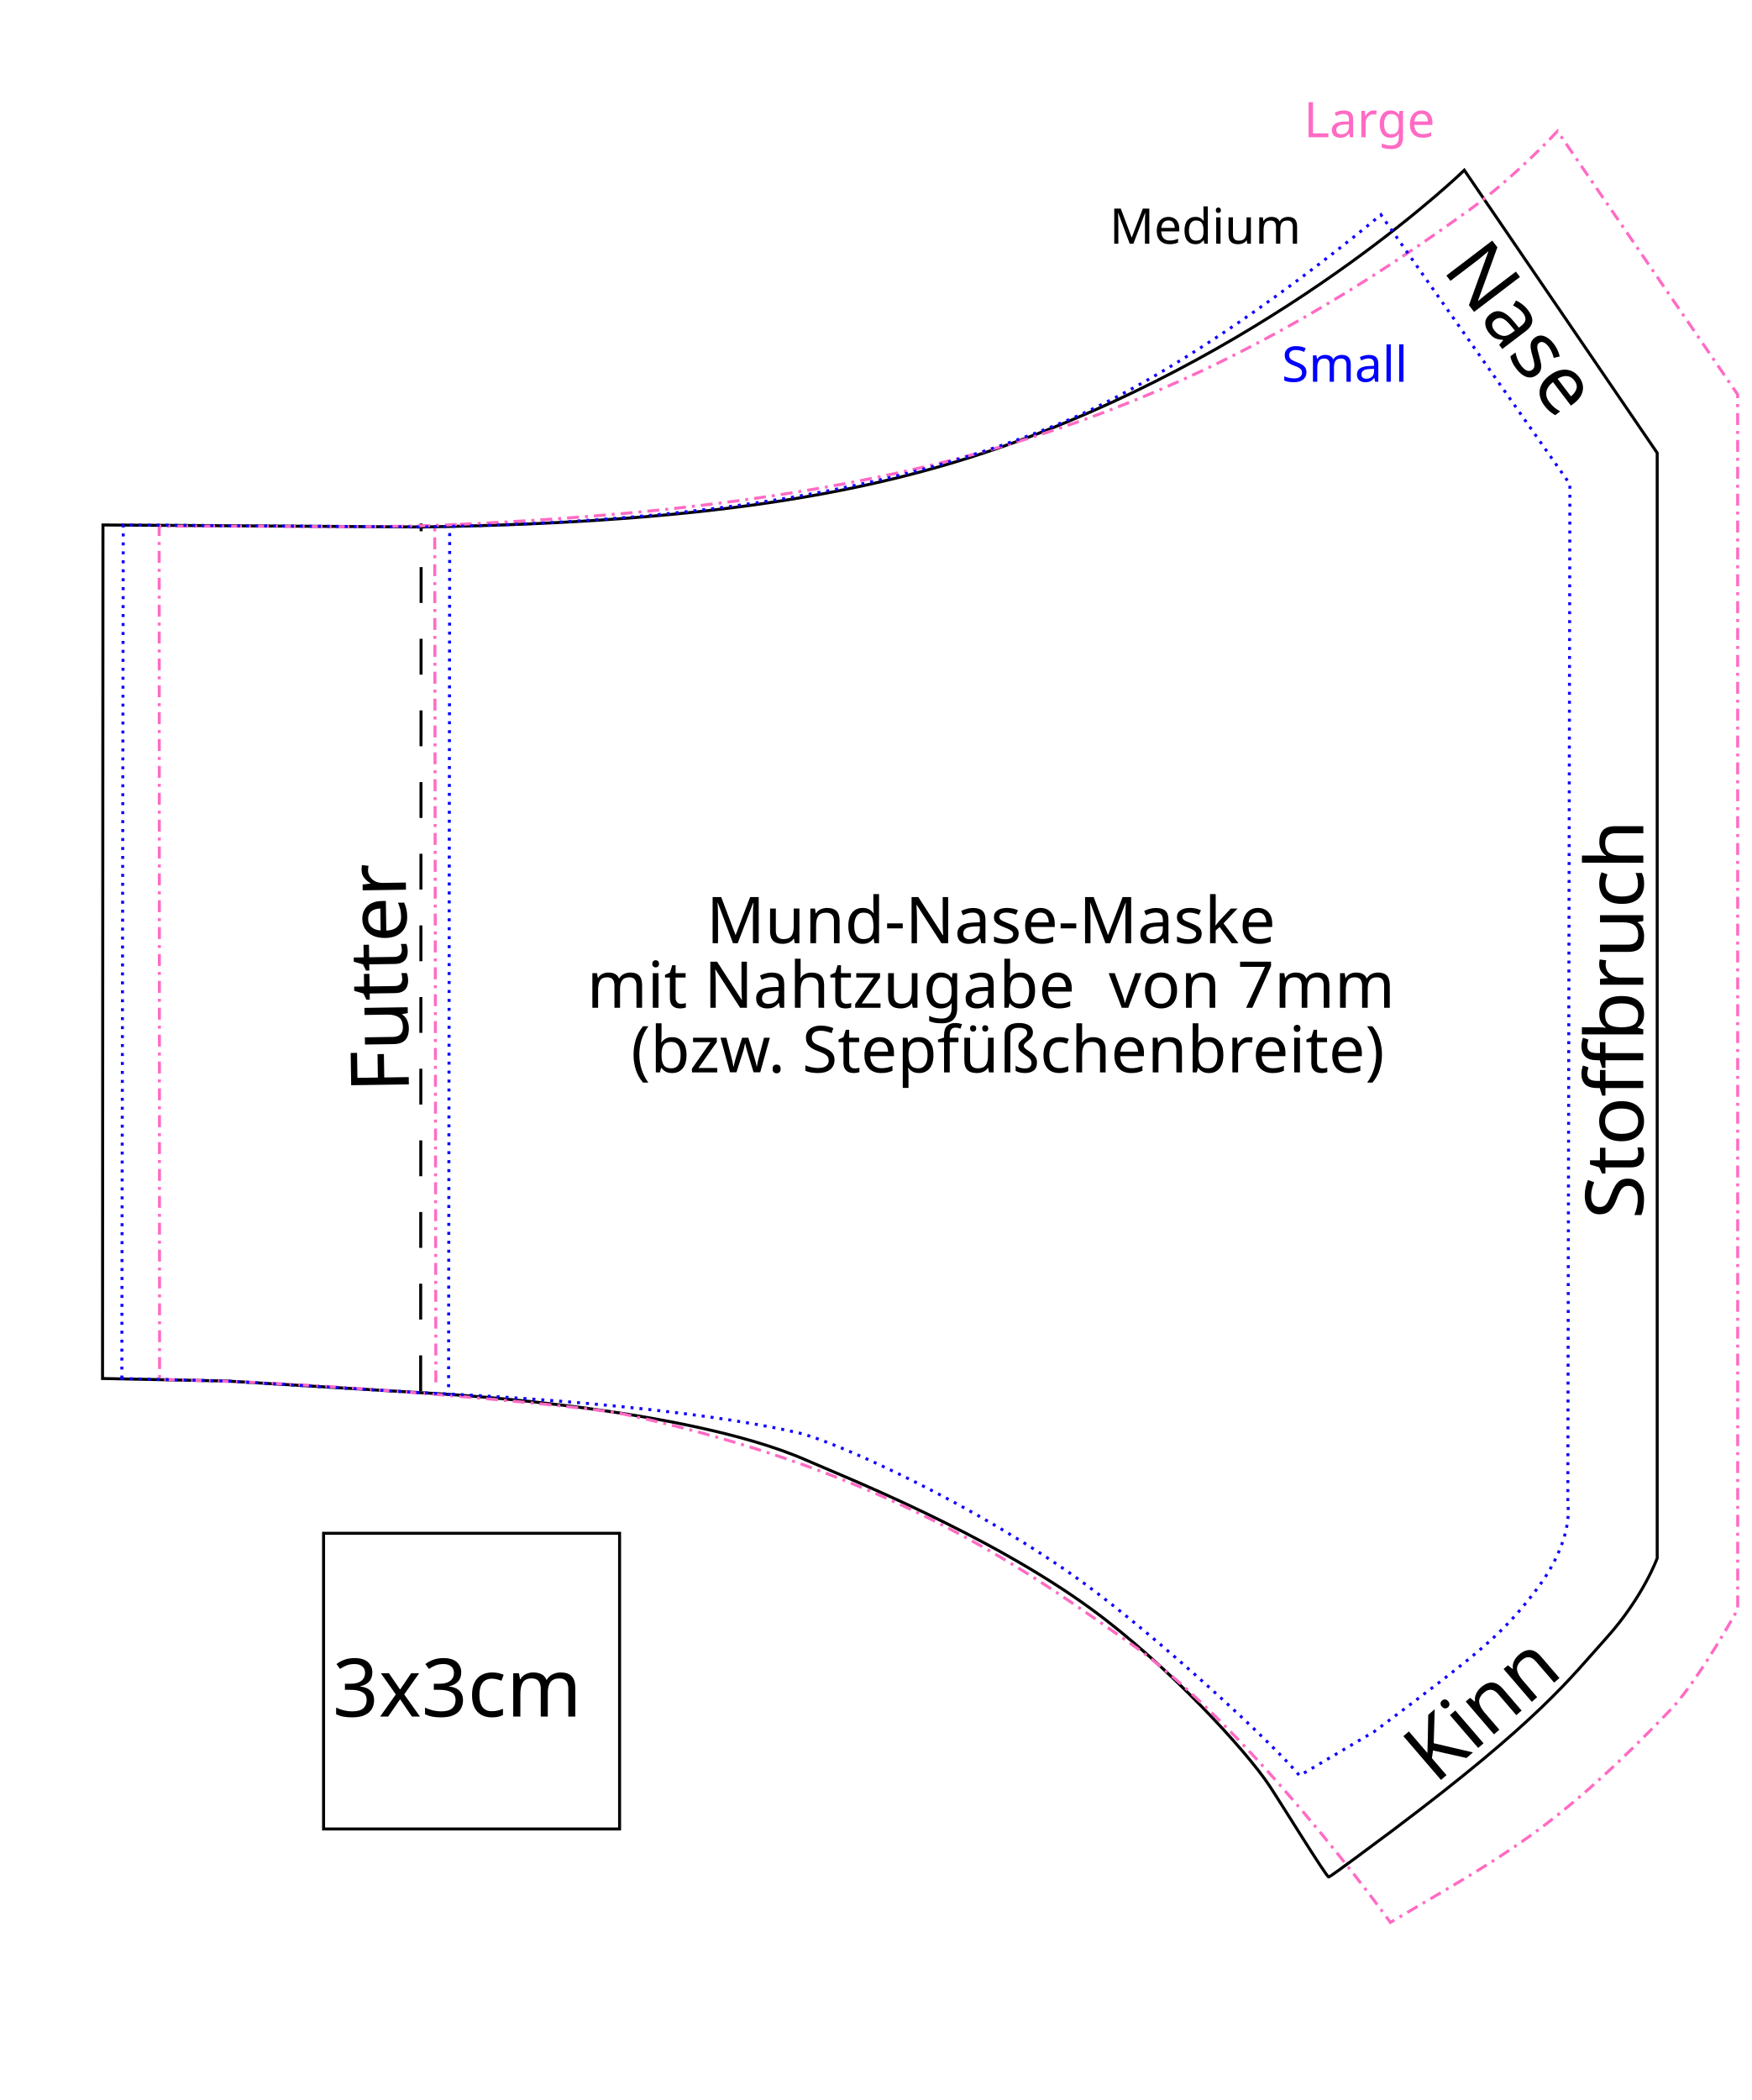
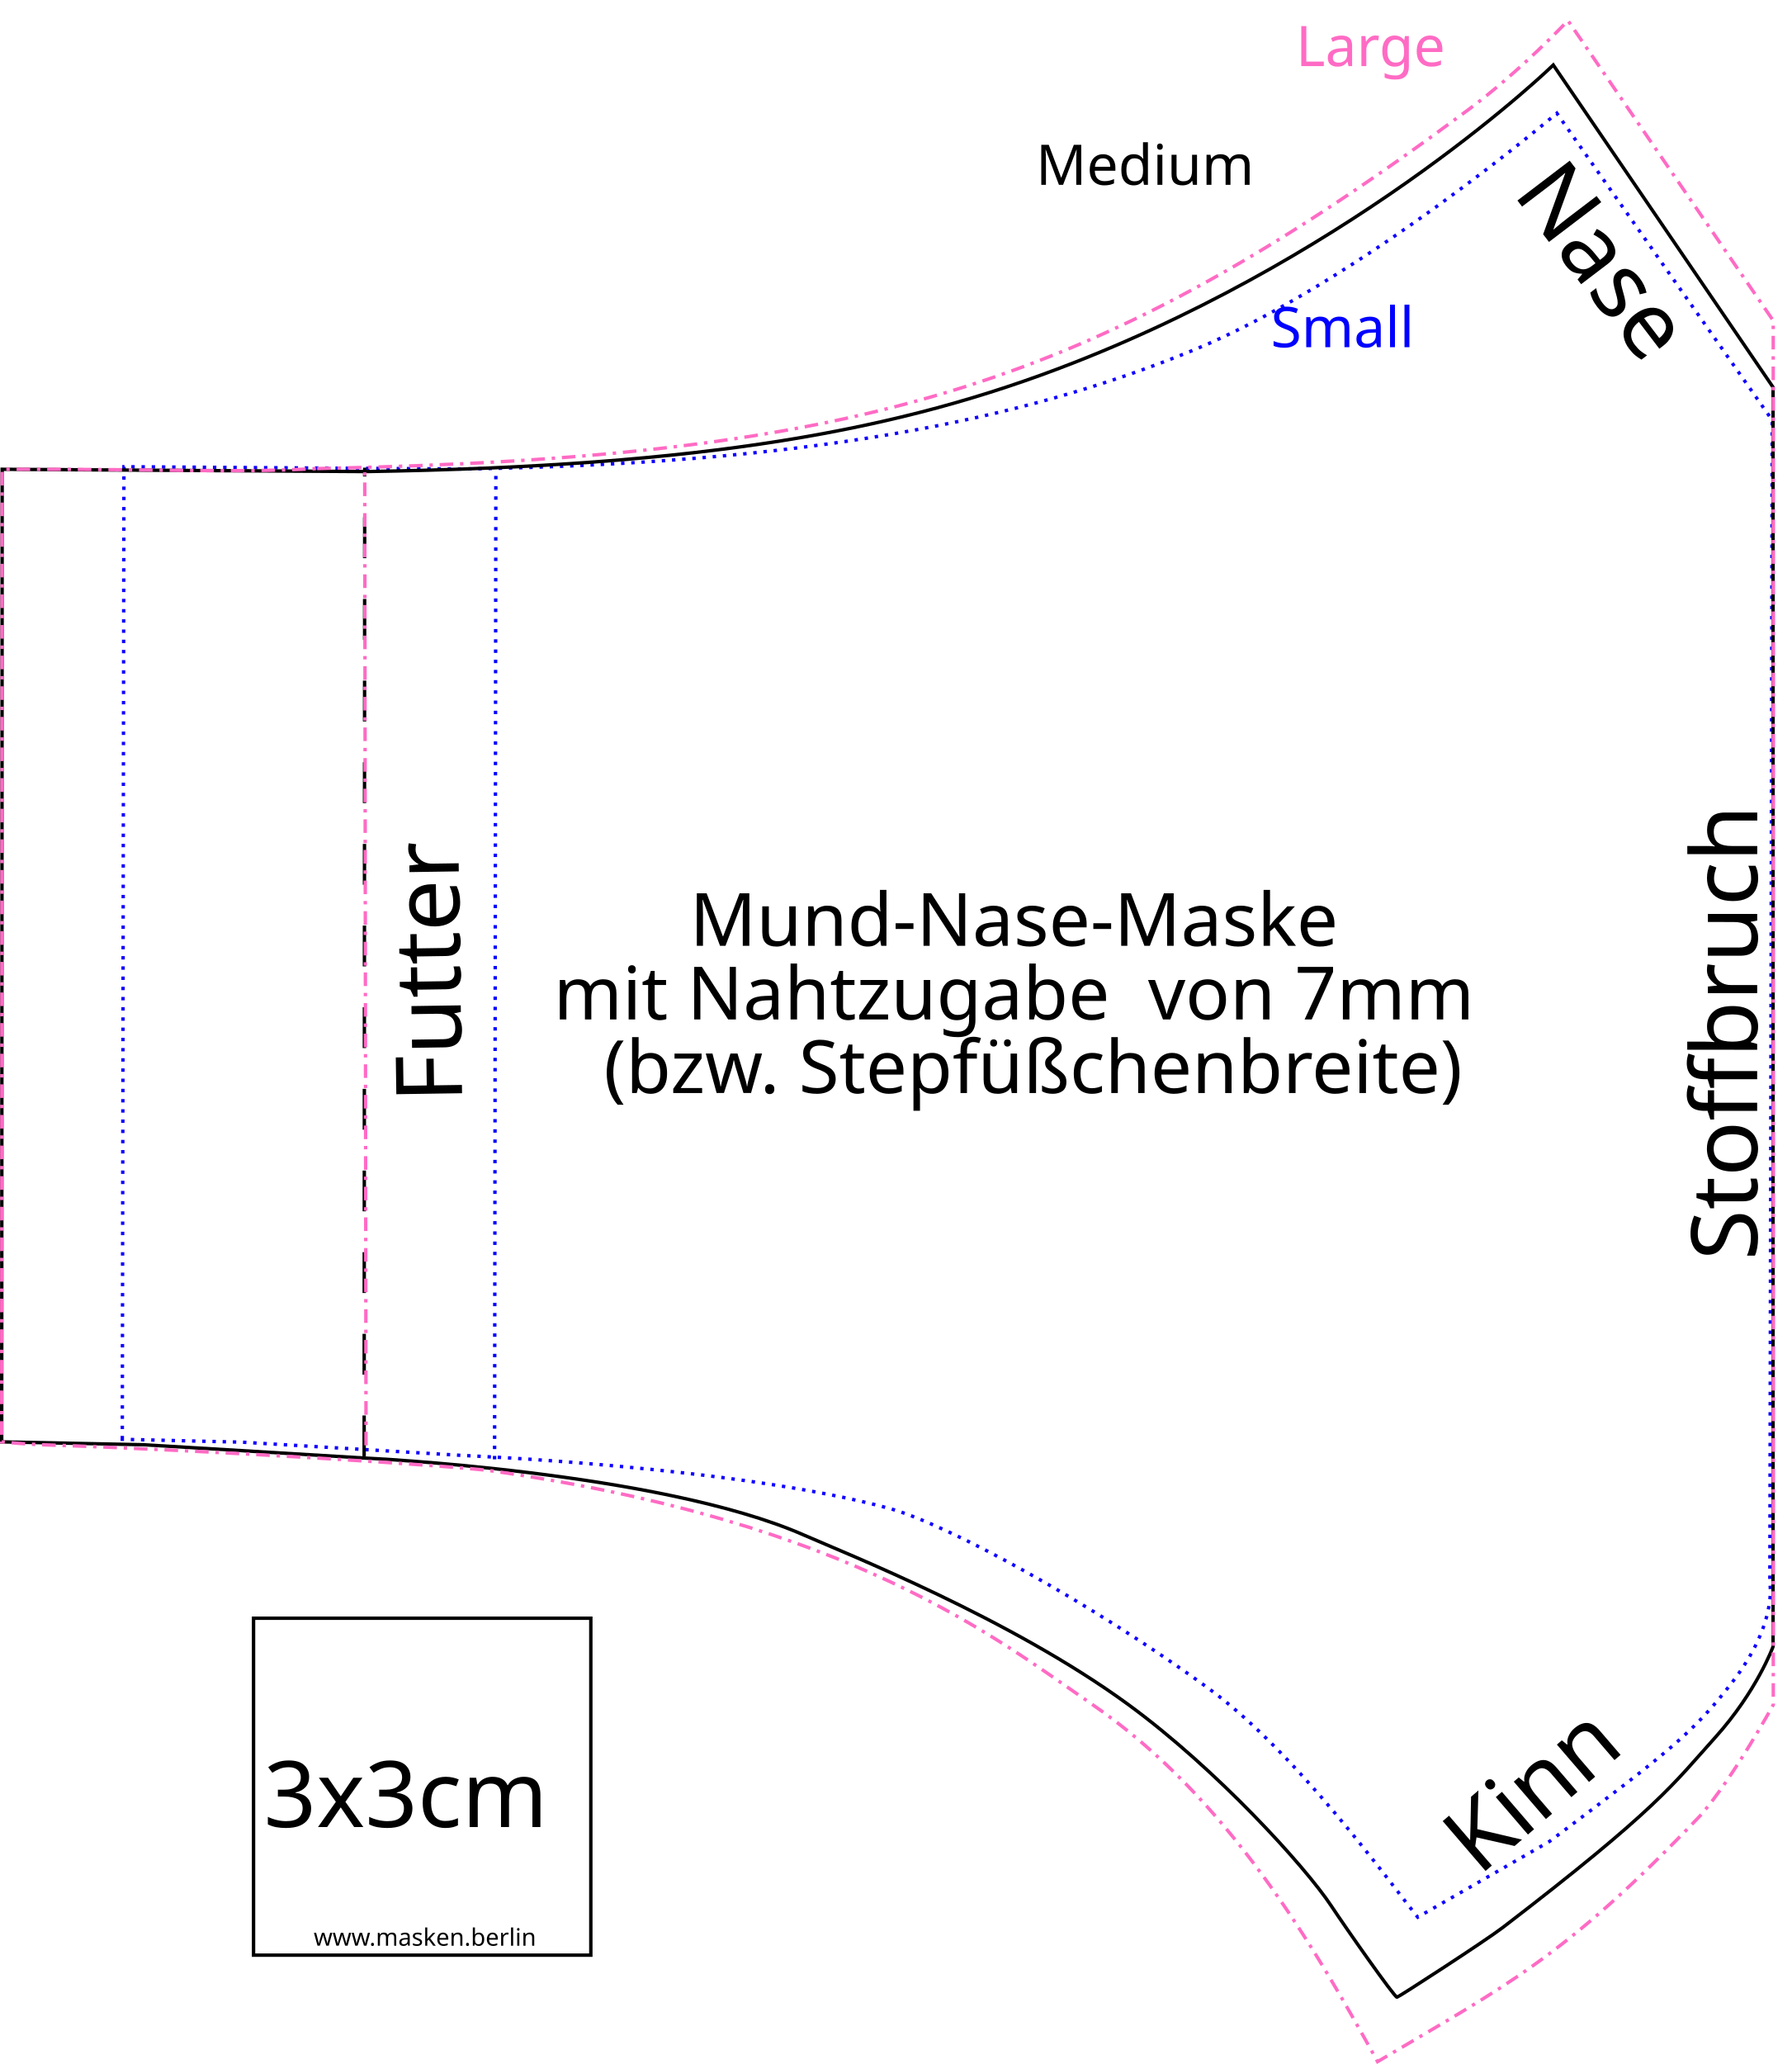
- <svg xmlns="http://www.w3.org/2000/svg" version="1.1" id="svg2" width="176mm" height="211mm" viewBox="0 0 665.197 797.481">
+ <svg xmlns="http://www.w3.org/2000/svg" version="1.1" id="svg2" width="158mm" height="182mm" viewBox="0 0 597.165 687.875">
  <defs id="defs6" />
-   <g id="layer1" transform="translate(0,-325.0395)">
-     <rect style="fill:none;stroke:#000000;stroke-width:1.134;stroke-miterlimit:4;stroke-dasharray:none;stroke-opacity:1" id="rect4524" width="112.427" height="112.29" x="122.894" y="907.308" ry="0" />
-     <text xml:space="preserve" style="font-style:normal;font-weight:normal;font-size:92px;line-height:1.25;font-family:sans-serif;letter-spacing:0px;word-spacing:0px;fill:#000000;fill-opacity:1;stroke:none;stroke-width:2.3" x="126.29" y="976.906" id="text4528">
-       <tspan id="tspan4526" x="126.29" y="976.906" style="font-style:normal;font-variant:normal;font-weight:normal;font-stretch:normal;font-size:30.667px;font-family:sans-serif;-inkscape-font-specification:'sans-serif, Normal';font-variant-ligatures:normal;font-variant-caps:normal;font-variant-numeric:normal;font-feature-settings:normal;text-align:start;writing-mode:lr-tb;text-anchor:start;stroke-width:2.3">3x3cm</tspan>
+   <g id="layer1" transform="translate(0,-434.6459)">
+     <path style="fill:none;stroke:#1000ff;stroke-width:1.134;stroke-linecap:butt;stroke-linejoin:miter;stroke-miterlimit:4;stroke-dasharray:1.134, 2.268;stroke-dashoffset:0;stroke-opacity:1" d="m 40.766,914.323 0.545,-324.134 113.548,0.761 c 113.419,-1.823 185.447,-15.959 243.093,-39.673 54.919,-22.592 121.01,-78.897 121.01,-78.897 l 71.786,102.281 -0.787,387.719 c 0,0 2.648,13.216 -12.597,33.002 -12.665,16.438 -20.766,22.95 -60.894,52.995 l -43.874,25.215 c -9.061,-11.182 -40.289,-54.731 -69.636,-76.174 C 363.72,968.747 315.701,942.639 296.486,937.367 245.732,923.442 154.257,919.712 154.257,919.712 l -73.648,-4.434 z" id="path856-6" />
+     <path style="fill:none;stroke:#0000ff;stroke-width:1.134;stroke-linecap:butt;stroke-linejoin:miter;stroke-miterlimit:4;stroke-dasharray:1.134, 2.268;stroke-dashoffset:0;stroke-opacity:1" d="m 164.868,920.995 0.419,-329.217" id="path858-4" />
+     <rect style="fill:none;stroke:#000000;stroke-width:1.134;stroke-miterlimit:4;stroke-dasharray:none;stroke-opacity:1" id="rect4524" width="112.427" height="112.29" x="84.518" y="973.955" ry="0" />
+     <text xml:space="preserve" style="font-style:normal;font-weight:normal;font-size:92px;line-height:1.25;font-family:sans-serif;letter-spacing:0px;word-spacing:0px;fill:#000000;fill-opacity:1;stroke:none;stroke-width:2.3" x="87.914" y="1043.553" id="text4528">
+       <tspan id="tspan4526" x="87.914" y="1043.553" style="font-style:normal;font-variant:normal;font-weight:normal;font-stretch:normal;font-size:30.667px;font-family:sans-serif;-inkscape-font-specification:'sans-serif, Normal';font-variant-ligatures:normal;font-variant-caps:normal;font-variant-numeric:normal;font-feature-settings:normal;text-align:start;writing-mode:lr-tb;text-anchor:start;stroke-width:2.3">3x3cm</tspan>
    </text>
-     <text xml:space="preserve" style="font-style:normal;font-weight:normal;font-size:24.533px;line-height:1;font-family:sans-serif;letter-spacing:0px;word-spacing:0px;fill:#000000;fill-opacity:1;stroke:none;stroke-width:2.3" x="398.693" y="683.219" id="text4554">
-       <tspan x="398.693" y="683.219" id="tspan4556" style="font-style:normal;font-variant:normal;font-weight:normal;font-stretch:normal;font-size:24.533px;font-family:sans-serif;-inkscape-font-specification:'sans-serif, Normal';font-variant-ligatures:normal;font-variant-caps:normal;font-variant-numeric:normal;font-feature-settings:normal;text-align:center;writing-mode:lr-tb;text-anchor:middle;stroke-width:2.3">Mund-Nase-Maske</tspan>
-       <tspan x="398.693" y="707.753" id="tspan4562" style="font-style:normal;font-variant:normal;font-weight:normal;font-stretch:normal;font-size:24.533px;font-family:sans-serif;-inkscape-font-specification:'sans-serif, Normal';font-variant-ligatures:normal;font-variant-caps:normal;font-variant-numeric:normal;font-feature-settings:normal;text-align:center;writing-mode:lr-tb;text-anchor:middle;stroke-width:2.3">mit Nahtzugabe  von 7mm</tspan>
-       <tspan x="398.693" y="732.286" style="font-style:normal;font-variant:normal;font-weight:normal;font-stretch:normal;font-size:24.533px;font-family:sans-serif;-inkscape-font-specification:'sans-serif, Normal';font-variant-ligatures:normal;font-variant-caps:normal;font-variant-numeric:normal;font-feature-settings:normal;text-align:center;writing-mode:lr-tb;text-anchor:middle;stroke-width:2.3" id="tspan973">(bzw. Stepfüßchenbreite)</tspan>
+     <text xml:space="preserve" style="font-style:normal;font-weight:normal;font-size:24.533px;line-height:1;font-family:sans-serif;letter-spacing:0px;word-spacing:0px;fill:#000000;fill-opacity:1;stroke:none;stroke-width:2.3" x="360.316" y="749.866" id="text4554">
+       <tspan x="360.316" y="749.866" id="tspan4556" style="font-style:normal;font-variant:normal;font-weight:normal;font-stretch:normal;font-size:24.533px;font-family:sans-serif;-inkscape-font-specification:'sans-serif, Normal';font-variant-ligatures:normal;font-variant-caps:normal;font-variant-numeric:normal;font-feature-settings:normal;text-align:center;writing-mode:lr-tb;text-anchor:middle;stroke-width:2.3">Mund-Nase-Maske</tspan>
+       <tspan x="360.316" y="774.4" id="tspan4562" style="font-style:normal;font-variant:normal;font-weight:normal;font-stretch:normal;font-size:24.533px;font-family:sans-serif;-inkscape-font-specification:'sans-serif, Normal';font-variant-ligatures:normal;font-variant-caps:normal;font-variant-numeric:normal;font-feature-settings:normal;text-align:center;writing-mode:lr-tb;text-anchor:middle;stroke-width:2.3">mit Nahtzugabe  von 7mm</tspan>
+       <tspan x="360.316" y="798.933" style="font-style:normal;font-variant:normal;font-weight:normal;font-stretch:normal;font-size:24.533px;font-family:sans-serif;-inkscape-font-specification:'sans-serif, Normal';font-variant-ligatures:normal;font-variant-caps:normal;font-variant-numeric:normal;font-feature-settings:normal;text-align:center;writing-mode:lr-tb;text-anchor:middle;stroke-width:2.3" id="tspan973">(bzw. Stepfüßchenbreite)</tspan>
    </text>
-     <text xml:space="preserve" style="font-style:normal;font-weight:normal;font-size:92px;line-height:1.25;font-family:sans-serif;letter-spacing:0px;word-spacing:0px;fill:#000000;fill-opacity:1;stroke:none;stroke-width:2.3" x="-742.004" y="144.436" id="text4532" transform="rotate(-90.84161)">
-       <tspan id="tspan4530" x="-742.004" y="144.436" style="font-style:normal;font-variant:normal;font-weight:normal;font-stretch:normal;font-size:30.667px;font-family:sans-serif;-inkscape-font-specification:'sans-serif, Normal';font-variant-ligatures:normal;font-variant-caps:normal;font-variant-numeric:normal;font-feature-settings:normal;text-align:start;writing-mode:lr-tb;text-anchor:start;stroke-width:2.3">Futter</tspan>
+     <text xml:space="preserve" style="font-style:normal;font-weight:normal;font-size:92px;line-height:1.25;font-family:sans-serif;letter-spacing:0px;word-spacing:0px;fill:#000000;fill-opacity:1;stroke:none;stroke-width:2.3" x="-804.133" y="142.263" id="text4532" transform="rotate(-90.84161)">
+       <tspan id="tspan4530" x="-804.133" y="142.263" style="font-style:normal;font-variant:normal;font-weight:normal;font-stretch:normal;font-size:30.667px;font-family:sans-serif;-inkscape-font-specification:'sans-serif, Normal';font-variant-ligatures:normal;font-variant-caps:normal;font-variant-numeric:normal;font-feature-settings:normal;text-align:start;writing-mode:lr-tb;text-anchor:start;stroke-width:2.3">Futter</tspan>
    </text>
-     <text xml:space="preserve" style="font-style:normal;font-weight:normal;font-size:92px;line-height:1.25;font-family:sans-serif;letter-spacing:0px;word-spacing:0px;fill:#000000;fill-opacity:1;stroke:none;stroke-width:2.3" x="-787.842" y="624.328" id="text4536" transform="rotate(-89.98344)">
-       <tspan id="tspan4534" x="-787.842" y="624.328" style="font-size:30.667px;stroke-width:2.3">Stoffbruch  </tspan>
+     <text xml:space="preserve" style="font-style:normal;font-weight:normal;font-size:92px;line-height:1.25;font-family:sans-serif;letter-spacing:0px;word-spacing:0px;fill:#000000;fill-opacity:1;stroke:none;stroke-width:2.3" x="-854.5" y="585.971" id="text4536" transform="rotate(-89.98344)">
+       <tspan id="tspan4534" x="-854.5" y="585.971" style="font-size:30.667px;stroke-width:2.3">Stoffbruch  </tspan>
    </text>
-     <text xml:space="preserve" style="font-style:normal;font-weight:normal;font-size:92px;line-height:1.25;font-family:sans-serif;letter-spacing:0px;word-spacing:0px;fill:#000000;fill-opacity:1;stroke:none;stroke-width:2.3" x="671.69" y="-176.744" id="text4540" transform="rotate(52.71145)">
-       <tspan id="tspan4538" x="671.69" y="-176.744" style="font-style:normal;font-variant:normal;font-weight:normal;font-stretch:normal;font-size:30.667px;font-family:sans-serif;-inkscape-font-specification:'sans-serif, Normal';font-variant-ligatures:normal;font-variant-caps:normal;font-variant-numeric:normal;font-feature-settings:normal;text-align:start;writing-mode:lr-tb;text-anchor:start;stroke-width:2.3">Nase</tspan>
+     <text xml:space="preserve" style="font-style:normal;font-weight:normal;font-size:92px;line-height:1.25;font-family:sans-serif;letter-spacing:0px;word-spacing:0px;fill:#000000;fill-opacity:1;stroke:none;stroke-width:2.3" x="702.441" y="-98.628" id="text4540" transform="rotate(52.71145)">
+       <tspan id="tspan4538" x="702.441" y="-98.628" style="font-style:normal;font-variant:normal;font-weight:normal;font-stretch:normal;font-size:30.667px;font-family:sans-serif;-inkscape-font-specification:'sans-serif, Normal';font-variant-ligatures:normal;font-variant-caps:normal;font-variant-numeric:normal;font-feature-settings:normal;text-align:start;writing-mode:lr-tb;text-anchor:start;stroke-width:2.3">Nase</tspan>
    </text>
-     <text xml:space="preserve" style="font-style:normal;font-weight:normal;font-size:92px;line-height:1.25;font-family:sans-serif;letter-spacing:0px;word-spacing:0px;fill:#000000;fill-opacity:1;stroke:none;stroke-width:2.3" x="-240.544" y="1115.805" id="text4540-4" transform="rotate(-40.68795)">
-       <tspan id="tspan4538-8" x="-240.544" y="1115.805" style="font-style:normal;font-variant:normal;font-weight:normal;font-stretch:normal;font-size:30.667px;font-family:sans-serif;-inkscape-font-specification:'sans-serif, Normal';font-variant-ligatures:normal;font-variant-caps:normal;font-variant-numeric:normal;font-feature-settings:normal;text-align:start;writing-mode:lr-tb;text-anchor:start;stroke-width:2.3">Kinn</tspan>
+     <text xml:space="preserve" style="font-style:normal;font-weight:normal;font-size:92px;line-height:1.25;font-family:sans-serif;letter-spacing:0px;word-spacing:0px;fill:#000000;fill-opacity:1;stroke:none;stroke-width:2.3" x="-317.345" y="1125.233" id="text4540-4" transform="rotate(-40.68795)">
+       <tspan id="tspan4538-8" x="-317.345" y="1125.233" style="font-style:normal;font-variant:normal;font-weight:normal;font-stretch:normal;font-size:30.667px;font-family:sans-serif;-inkscape-font-specification:'sans-serif, Normal';font-variant-ligatures:normal;font-variant-caps:normal;font-variant-numeric:normal;font-feature-settings:normal;text-align:start;writing-mode:lr-tb;text-anchor:start;stroke-width:2.3">Kinn</tspan>
    </text>
-     <g id="g1060" transform="translate(-55.59255,6.13711)">
-       <path id="path856" d="m 94.536,842.396 0.16,-324.134 121.26,0.761 c 113.419,-1.823 177.707,-13.52 235.767,-36.203 96.908,-37.861 160.021,-99.29 160.021,-99.29 l 73.263,107.388 v 419.718 c 0,0 -5.398,14.845 -19.28,30.269 -13.881,15.424 -25.226,31.028 -81.167,73.07 -5.736,4.311 -23.521,17.544 -24.292,17.737 -0.771,0.193 -17.871,-27.622 -22.557,-34.703 -8.676,-13.11 -38.325,-45.651 -67.672,-67.093 C 430.797,901.244 375.947,879.609 361.879,873.426 313.868,852.327 215.354,847.785 215.354,847.785 l -73.648,-4.434 z" style="fill:none;stroke:#000000;stroke-width:1.134;stroke-linecap:butt;stroke-linejoin:miter;stroke-miterlimit:4;stroke-dasharray:none;stroke-opacity:1" />
+     <g id="g1060" transform="translate(-93.96925,72.78417)">
+       <path id="path856" d="m 94.536,842.396 0.16,-324.134 121.26,0.761 c 113.419,-1.823 177.707,-13.52 235.767,-36.203 96.908,-37.861 160.021,-99.29 160.021,-99.29 l 73.263,107.388 v 419.718 c 0,0 -5.398,14.845 -19.28,30.269 -13.881,15.424 -19.165,23.755 -70.864,63.373 -5.695,4.364 -34.43,22.999 -35.201,23.192 -0.771,0.193 -17.265,-23.379 -21.951,-30.461 -8.676,-13.11 -38.325,-45.651 -67.672,-67.093 C 430.797,901.244 375.947,879.609 361.879,873.426 313.868,852.327 215.354,847.785 215.354,847.785 l -73.648,-4.434 z" style="fill:none;stroke:#000000;stroke-width:1.134;stroke-linecap:butt;stroke-linejoin:miter;stroke-miterlimit:4;stroke-dasharray:none;stroke-opacity:1" />
      <path id="path858" d="m 215.354,847.206 0.193,-329.489" style="fill:none;stroke:#000000;stroke-width:1.134;stroke-linecap:butt;stroke-linejoin:miter;stroke-miterlimit:4;stroke-dasharray:13.606, 13.606;stroke-dashoffset:0;stroke-opacity:1" />
    </g>
-     <text xml:space="preserve" style="font-style:normal;font-weight:normal;font-size:24.533px;line-height:1;font-family:sans-serif;letter-spacing:0px;word-spacing:0px;fill:#000000;fill-opacity:1;stroke:none;stroke-width:2.3" x="473.707" y="417.591" id="text4554-1">
-       <tspan x="473.707" y="417.591" id="tspan4562-3" style="font-style:normal;font-variant:normal;font-weight:normal;font-stretch:normal;font-size:18.667px;font-family:sans-serif;-inkscape-font-specification:'sans-serif, Normal';font-variant-ligatures:normal;font-variant-caps:normal;font-variant-numeric:normal;font-feature-settings:normal;text-align:center;writing-mode:lr-tb;text-anchor:middle;stroke-width:2.3">Medium</tspan>
+     <text xml:space="preserve" style="font-style:normal;font-weight:normal;font-size:24.533px;line-height:1;font-family:sans-serif;letter-spacing:0px;word-spacing:0px;fill:#000000;fill-opacity:1;stroke:none;stroke-width:2.3" x="397.618" y="496.238" id="text4554-1">
+       <tspan x="397.618" y="496.238" id="tspan4562-3" style="font-style:normal;font-variant:normal;font-weight:normal;font-stretch:normal;font-size:18.667px;font-family:sans-serif;-inkscape-font-specification:'sans-serif, Normal';font-variant-ligatures:normal;font-variant-caps:normal;font-variant-numeric:normal;font-feature-settings:normal;text-align:center;writing-mode:lr-tb;text-anchor:middle;stroke-width:2.3">Medium</tspan>
    </text>
-     <path style="fill:none;stroke:#ff6bc4;stroke-width:1.134;stroke-linecap:butt;stroke-linejoin:miter;stroke-miterlimit:4;stroke-dasharray:4.535, 2.268, 1.134, 2.268;stroke-dashoffset:0;stroke-opacity:1" d="m 174.624,524.162 c 177.461,-8.054 274.04,-40.244 383.609,-119.522 17.586,-12.724 33.308,-29.792 33.308,-29.792 l 68.429,100.015 0.017,461.286 c 0,0 -13.214,24.198 -24.281,36.884 -45.734,47.929 -65.768,57.173 -107.622,82.053 0,0 -54.205,-75.321 -100.048,-106.869 C 395.94,926.129 342.496,884.441 236.044,861.871 224.633,859.451 138.873,851.333 84.203,849.545 76.732,849.301 60.61,848.836 60.61,848.836 L 60.451,524.854 c 56.759,-0.148 84.338,0.849 114.173,-0.692 z" id="path3715" />
-     <path style="fill:none;stroke:#ff6bc4;stroke-width:1.134;stroke-linecap:butt;stroke-linejoin:miter;stroke-miterlimit:4;stroke-dasharray:4.535, 2.268, 1.134, 2.268;stroke-dashoffset:0;stroke-opacity:1" d="M 165.538,849.997 165.106,524.157" id="path3717" />
-     <text xml:space="preserve" style="font-style:normal;font-weight:normal;font-size:24.533px;line-height:1;font-family:sans-serif;letter-spacing:0px;word-spacing:0px;fill:#ff6bc4;fill-opacity:1;stroke:none;stroke-width:2.3" x="536.037" y="377.166" id="text4554-1-9">
-       <tspan x="536.037" y="377.166" id="tspan4562-3-0" style="font-style:normal;font-variant:normal;font-weight:normal;font-stretch:normal;font-size:18.667px;font-family:sans-serif;-inkscape-font-specification:'sans-serif, Normal';font-variant-ligatures:normal;font-variant-caps:normal;font-variant-numeric:normal;font-feature-settings:normal;text-align:center;writing-mode:lr-tb;text-anchor:middle;fill:#ff6bc4;fill-opacity:1;stroke-width:2.3">Large</tspan>
+     <path style="fill:none;stroke:#ff6bc4;stroke-width:1.134;stroke-linecap:butt;stroke-linejoin:miter;stroke-miterlimit:4;stroke-dasharray:4.535, 2.268, 1.134, 2.268;stroke-dashoffset:0;stroke-opacity:1" d="M 105.747,590.809 C 290.481,586.998 365.848,562.686 489.356,471.288 506.804,458.376 522.664,441.496 522.664,441.496 l 68.429,100.015 0.017,461.286 c 0,0 -13.214,24.198 -24.281,36.885 -45.734,47.929 -65.768,57.173 -107.622,82.053 -21.288,-38.491 -49.359,-87.597 -95.156,-119.077 -32.109,-22.071 -80.129,-60.661 -199.914,-77.777 C 152.589,923.231 69.996,917.98 15.326,916.192 7.855,915.948 0.567,915.18 0.567,915.18 L 0.727,591.046 c 56.759,-0.148 75.185,1.304 105.021,-0.237 z" id="path3715" />
+     <path style="fill:none;stroke:#ff6bc4;stroke-width:1.134;stroke-linecap:butt;stroke-linejoin:miter;stroke-miterlimit:4;stroke-dasharray:4.535, 2.268, 1.134, 2.268;stroke-dashoffset:0;stroke-opacity:1" d="M 122.01,916.341 121.577,590.501" id="path3717" />
+     <text xml:space="preserve" style="font-style:normal;font-weight:normal;font-size:24.533px;line-height:1;font-family:sans-serif;letter-spacing:0px;word-spacing:0px;fill:#ff6bc4;fill-opacity:1;stroke:none;stroke-width:2.3" x="472.804" y="456.669" id="text4554-1-9">
+       <tspan x="472.804" y="456.669" id="tspan4562-3-0" style="font-style:normal;font-variant:normal;font-weight:normal;font-stretch:normal;font-size:18.667px;font-family:sans-serif;-inkscape-font-specification:'sans-serif, Normal';font-variant-ligatures:normal;font-variant-caps:normal;font-variant-numeric:normal;font-feature-settings:normal;text-align:center;writing-mode:lr-tb;text-anchor:middle;fill:#ff6bc4;fill-opacity:1;stroke-width:2.3">Large</tspan>
    </text>
-     <path style="fill:none;stroke:#1000ff;stroke-width:1.134;stroke-linecap:butt;stroke-linejoin:miter;stroke-miterlimit:4;stroke-dasharray:1.134, 2.268;stroke-dashoffset:0;stroke-opacity:1" d="m 46.27,848.533 0.545,-324.134 113.548,0.761 c 113.419,-1.823 185.447,-15.959 243.093,-39.673 54.919,-22.592 121.01,-78.897 121.01,-78.897 l 71.786,102.281 -0.787,387.719 c 0,0 2.648,13.216 -12.597,33.002 -12.665,16.437 -20.766,22.95 -60.894,52.995 L 493.577,999.348 C 484.515,988.166 440.707,947.47 411.361,926.028 372.12,897.356 318.175,872.606 303.202,869.153 251.919,857.323 159.761,853.922 159.761,853.922 l -73.648,-4.434 z" id="path856-6" />
-     <path style="fill:none;stroke:#0000ff;stroke-width:1.134;stroke-linecap:butt;stroke-linejoin:miter;stroke-miterlimit:4;stroke-dasharray:1.134, 2.268;stroke-dashoffset:0;stroke-opacity:1" d="M 170.372,855.205 170.791,525.988" id="path858-4" />
-     <text xml:space="preserve" style="font-style:normal;font-weight:normal;font-size:24.533px;line-height:1;font-family:sans-serif;letter-spacing:0px;word-spacing:0px;fill:#0000ff;fill-opacity:1;stroke:none;stroke-width:2.3" x="526.672" y="470.001" id="text4554-1-95">
-       <tspan x="526.672" y="470.001" id="tspan4562-3-04" style="font-style:normal;font-variant:normal;font-weight:normal;font-stretch:normal;font-size:18.667px;font-family:sans-serif;-inkscape-font-specification:'sans-serif, Normal';font-variant-ligatures:normal;font-variant-caps:normal;font-variant-numeric:normal;font-feature-settings:normal;text-align:center;writing-mode:lr-tb;text-anchor:middle;fill:#0000ff;fill-opacity:1;stroke-width:2.3">Small</tspan>
+     <text xml:space="preserve" style="font-style:normal;font-weight:normal;font-size:24.533px;line-height:1;font-family:sans-serif;letter-spacing:0px;word-spacing:0px;fill:#0000ff;fill-opacity:1;stroke:none;stroke-width:2.3" x="463.44" y="550.362" id="text4554-1-95">
+       <tspan x="463.44" y="550.362" id="tspan4562-3-04" style="font-style:normal;font-variant:normal;font-weight:normal;font-stretch:normal;font-size:18.667px;font-family:sans-serif;-inkscape-font-specification:'sans-serif, Normal';font-variant-ligatures:normal;font-variant-caps:normal;font-variant-numeric:normal;font-feature-settings:normal;text-align:center;writing-mode:lr-tb;text-anchor:middle;fill:#0000ff;fill-opacity:1;stroke-width:2.3">Small</tspan>
    </text>
-     <flowRoot xml:space="preserve" id="flowRoot968" style="font-style:normal;font-weight:normal;font-size:10.667px;line-height:1;font-family:sans-serif;letter-spacing:0px;word-spacing:0px;fill:#000000;fill-opacity:1;stroke:none">
+     <flowRoot xml:space="preserve" id="flowRoot968" style="font-style:normal;font-weight:normal;font-size:10.667px;line-height:1;font-family:sans-serif;letter-spacing:0px;word-spacing:0px;fill:#000000;fill-opacity:1;stroke:none" transform="translate(-38.3767,66.64706)">
      <flowRegion id="flowRegion970">
        <rect id="rect972" width="706.407" height="726.458" x="720.288" y="-84.757" />
      </flowRegion>
      <flowPara id="flowPara974" />
    </flowRoot>
+     <text xml:space="preserve" style="font-style:normal;font-variant:normal;font-weight:normal;font-stretch:normal;font-size:8px;line-height:25px;font-family:'Curlz MT';-inkscape-font-specification:'Curlz MT';letter-spacing:0px;word-spacing:0px;fill:#000000;fill-opacity:1;stroke:none" x="104.566" y="1083.093" id="text4844">
+       <tspan id="tspan4842" x="104.566" y="1083.093" style="font-style:normal;font-variant:normal;font-weight:normal;font-stretch:normal;font-family:sans-serif;-inkscape-font-specification:sans-serif">www.masken.berlin</tspan>
+     </text>
  </g>
</svg>
